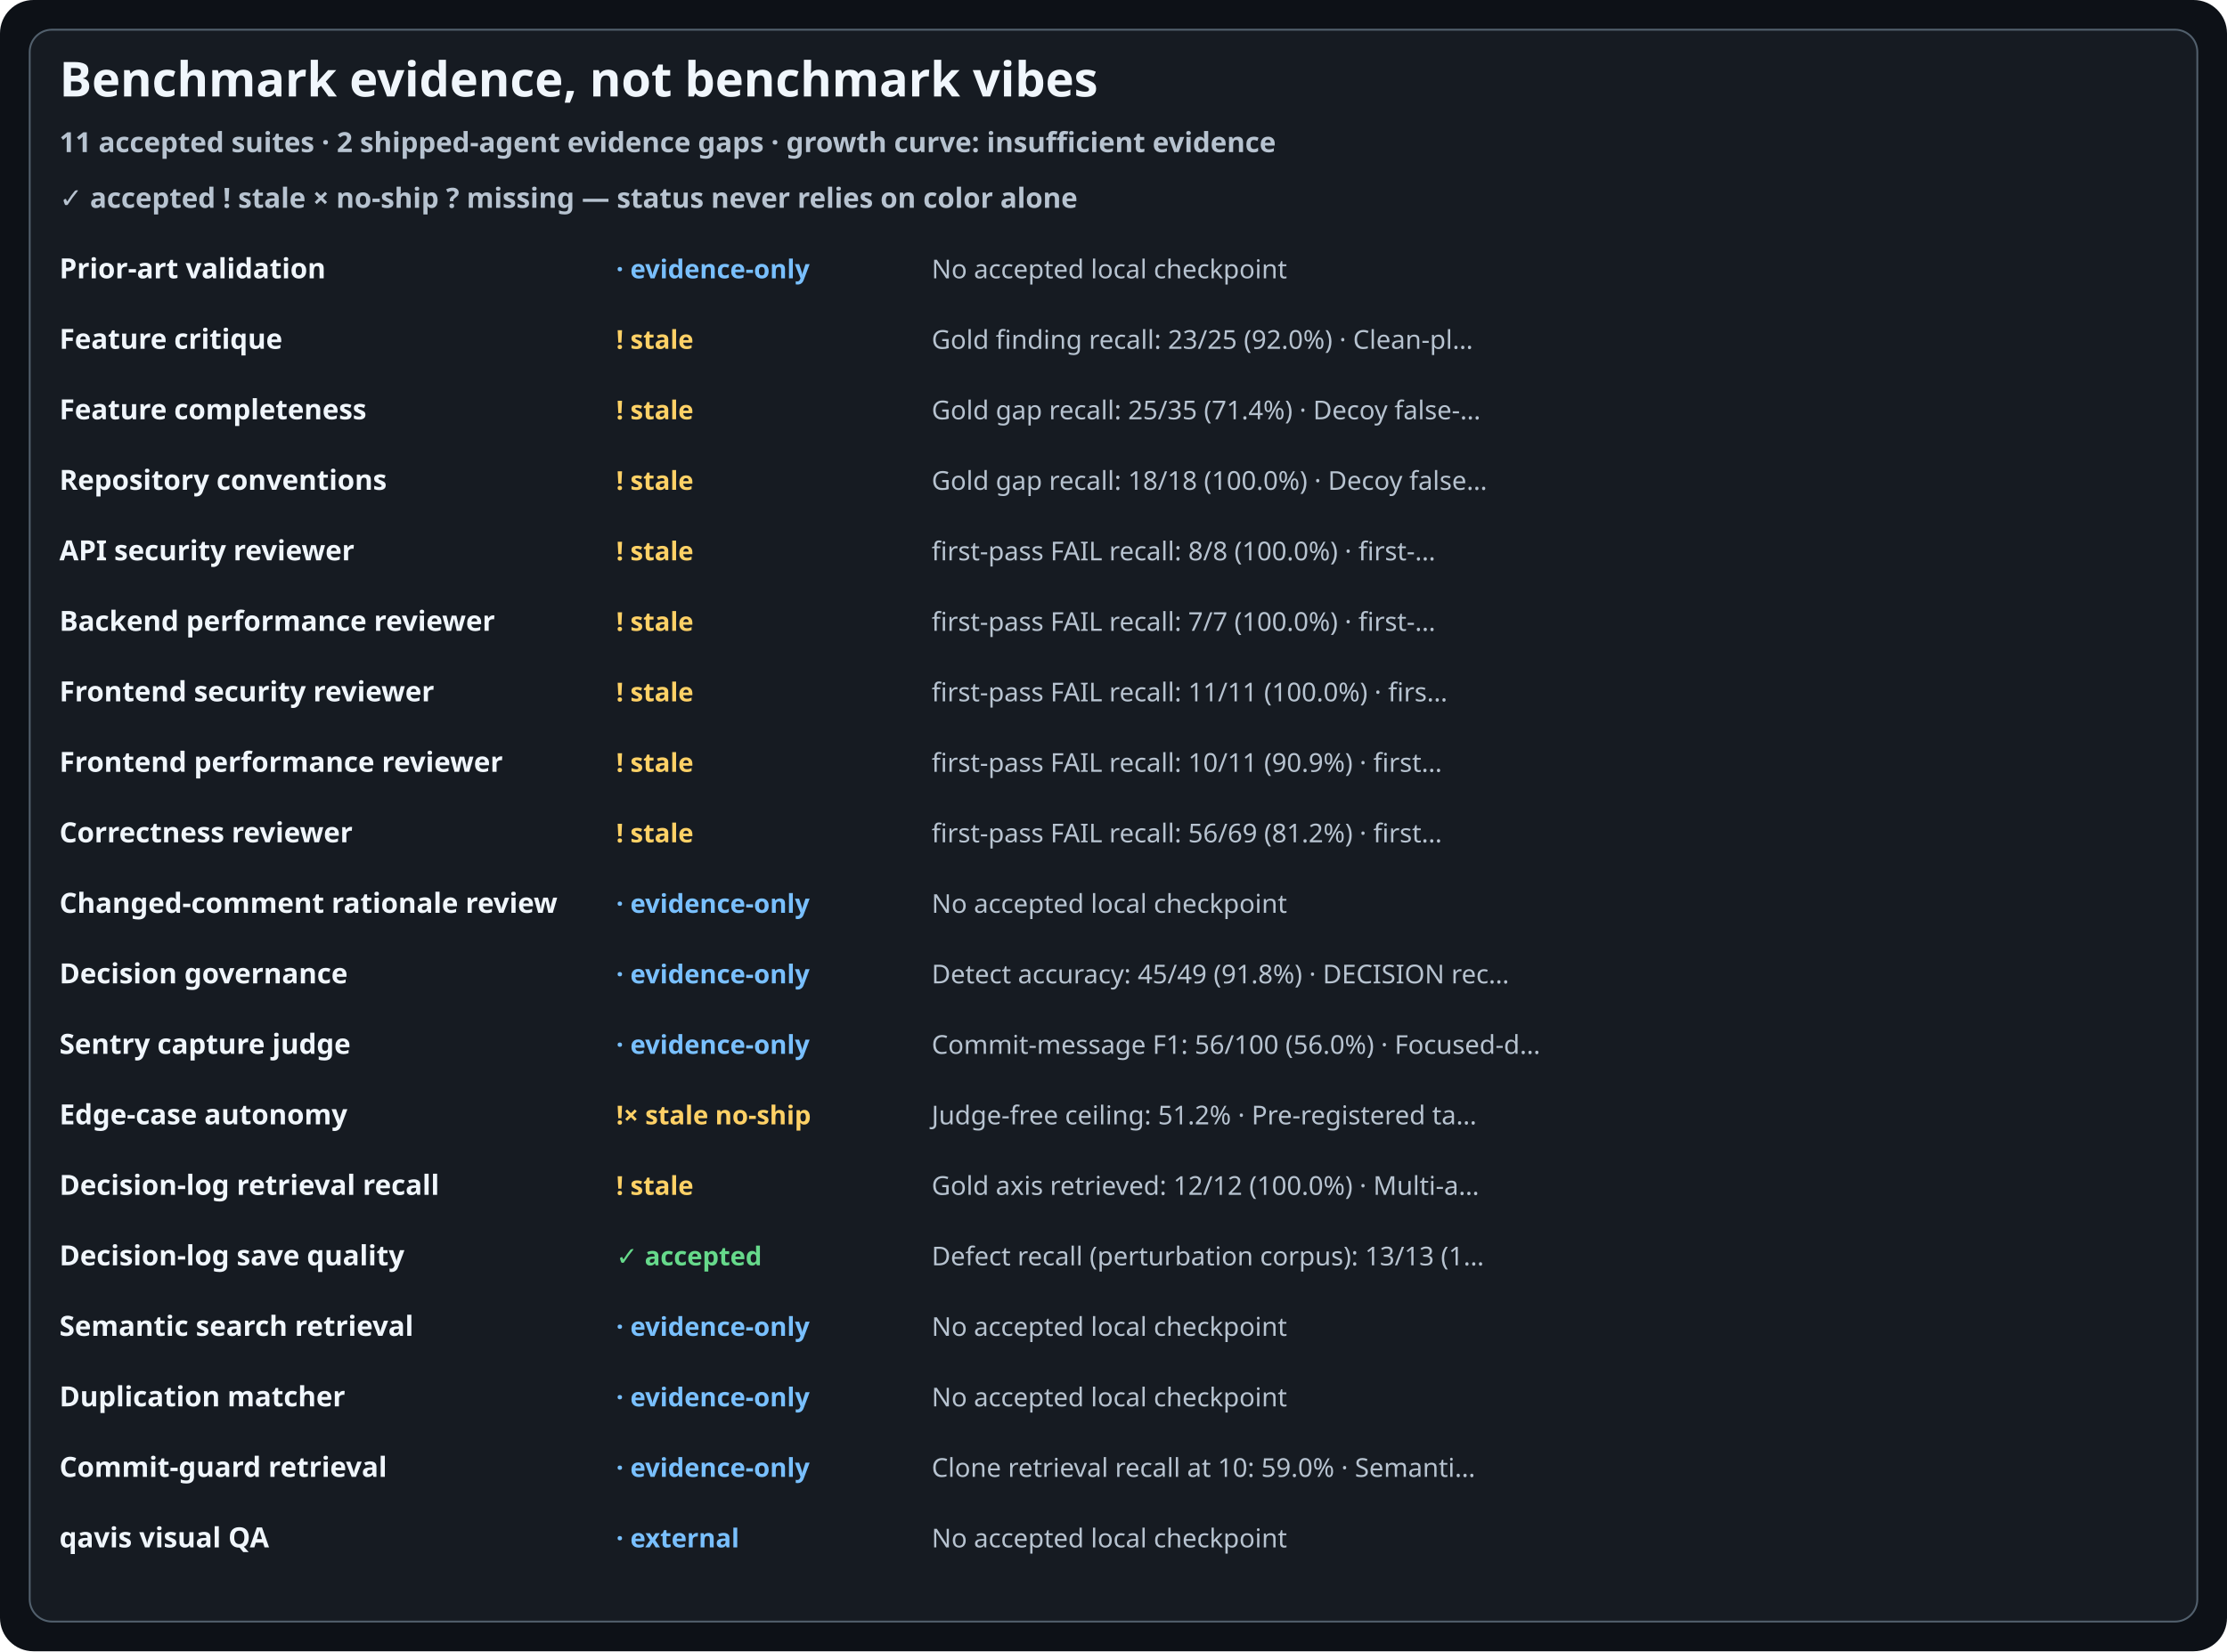
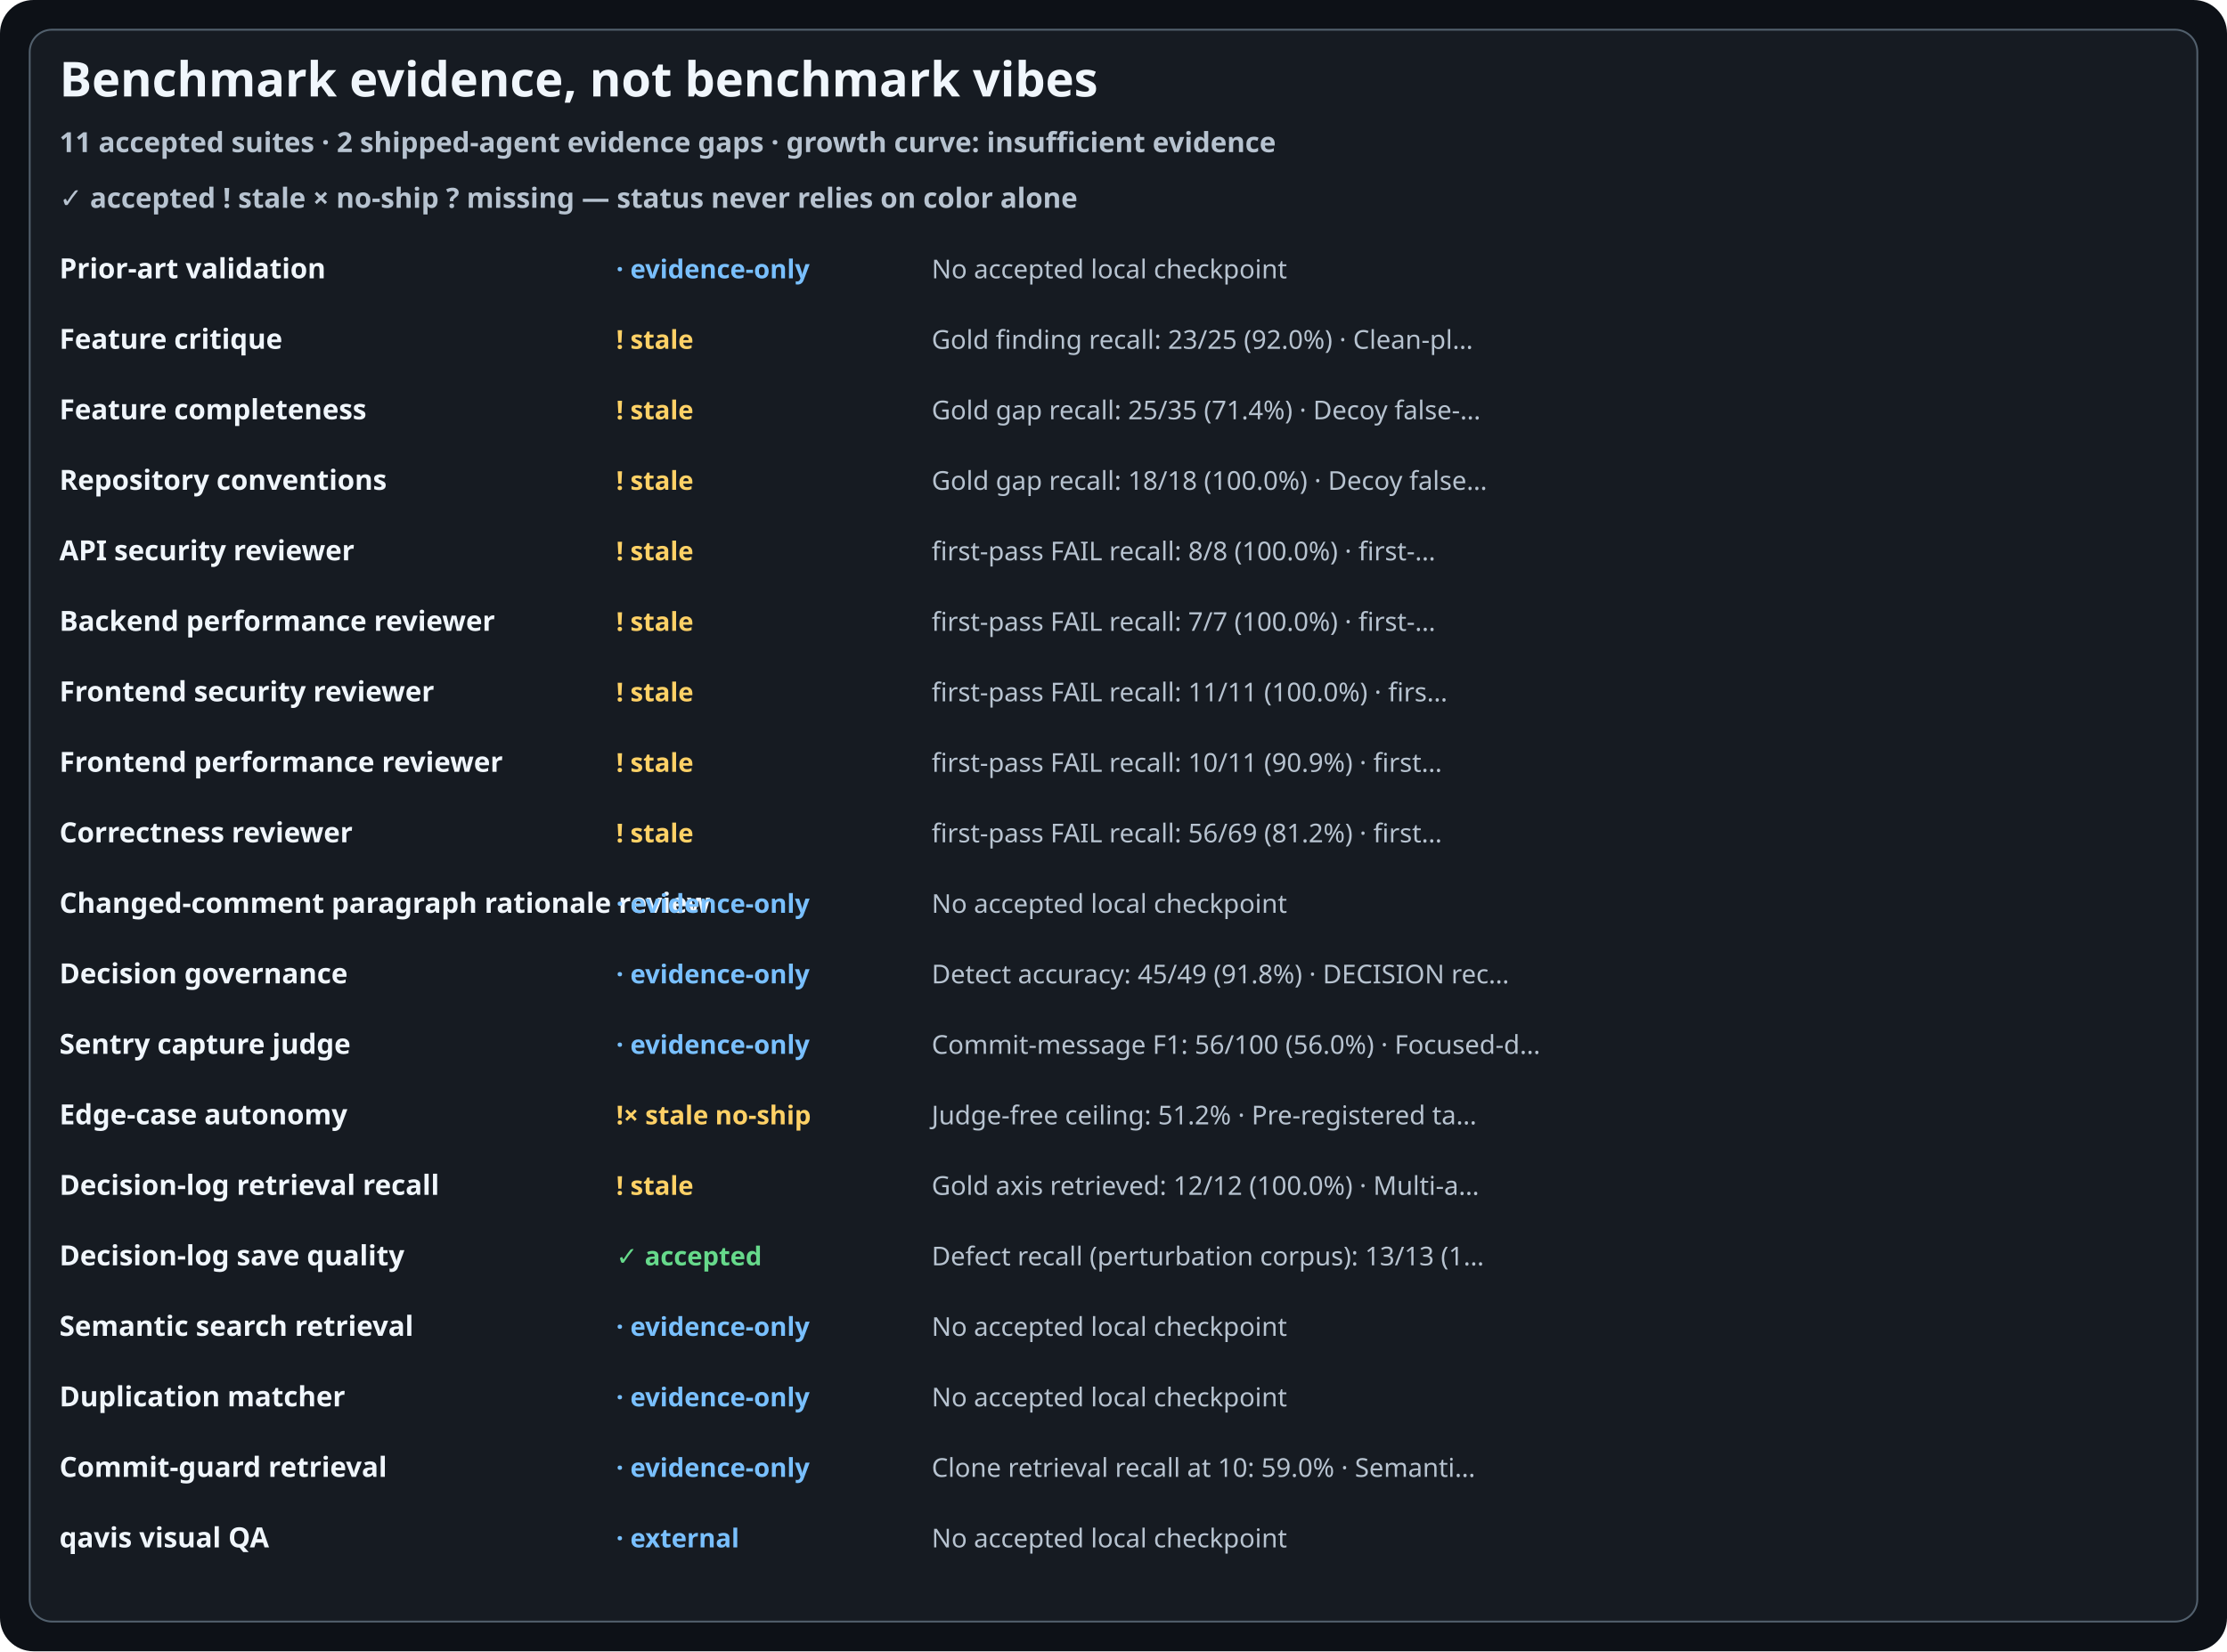
<svg xmlns="http://www.w3.org/2000/svg" width="1200" height="890" viewBox="0 0 1200 890" role="img" aria-labelledby="title desc">
  <style>
  .title{font:700 26px ui-sans-serif,system-ui;fill:#F0F6FC} .summary{font:600 15px ui-sans-serif,system-ui;fill:#B7C3D0}
  .suite{font:600 15px ui-sans-serif,system-ui;fill:#F0F6FC} .metric{font:14px ui-sans-serif,system-ui;fill:#B7C3D0}
  .status{font:700 14px ui-sans-serif,system-ui}.good{fill:#66D98B}.warn{fill:#FFD166}.bad{fill:#FF8B8B}.info{fill:#79C0FF}
</style>
  <rect width="1200" height="890" rx="18" fill="#0D1117" />
  <rect x="16" y="16" width="1168" height="858" rx="12" fill="#161B22" stroke="#52606D" />
  <text class="title" x="32" y="52">Benchmark evidence, not benchmark vibes</text>
  <text class="summary" x="32" y="82">11 accepted suites · 2 shipped-agent evidence gaps · growth curve: insufficient evidence</text>
  <text class="summary" x="32" y="112">✓ accepted   ! stale   × no-ship   ? missing — status never relies on color alone</text>
  <g transform="translate(32 150)">
    <text class="suite" y="0">Prior-art validation</text>
    <text class="status info" x="300" y="0">· evidence-only</text>
    <text class="metric" x="470" y="0">No accepted local checkpoint</text>
  </g>
  <g transform="translate(32 188)">
    <text class="suite" y="0">Feature critique</text>
    <text class="status warn" x="300" y="0">! stale</text>
    <text class="metric" x="470" y="0">Gold finding recall: 23/25 (92.0%) · Clean-pl…</text>
  </g>
  <g transform="translate(32 226)">
    <text class="suite" y="0">Feature completeness</text>
    <text class="status warn" x="300" y="0">! stale</text>
    <text class="metric" x="470" y="0">Gold gap recall: 25/35 (71.4%) · Decoy false-…</text>
  </g>
  <g transform="translate(32 264)">
    <text class="suite" y="0">Repository conventions</text>
    <text class="status warn" x="300" y="0">! stale</text>
    <text class="metric" x="470" y="0">Gold gap recall: 18/18 (100.0%) · Decoy false…</text>
  </g>
  <g transform="translate(32 302)">
    <text class="suite" y="0">API security reviewer</text>
    <text class="status warn" x="300" y="0">! stale</text>
    <text class="metric" x="470" y="0">first-pass FAIL recall: 8/8 (100.0%) · first-…</text>
  </g>
  <g transform="translate(32 340)">
    <text class="suite" y="0">Backend performance reviewer</text>
    <text class="status warn" x="300" y="0">! stale</text>
    <text class="metric" x="470" y="0">first-pass FAIL recall: 7/7 (100.0%) · first-…</text>
  </g>
  <g transform="translate(32 378)">
    <text class="suite" y="0">Frontend security reviewer</text>
    <text class="status warn" x="300" y="0">! stale</text>
    <text class="metric" x="470" y="0">first-pass FAIL recall: 11/11 (100.0%) · firs…</text>
  </g>
  <g transform="translate(32 416)">
    <text class="suite" y="0">Frontend performance reviewer</text>
    <text class="status warn" x="300" y="0">! stale</text>
    <text class="metric" x="470" y="0">first-pass FAIL recall: 10/11 (90.9%) · first…</text>
  </g>
  <g transform="translate(32 454)">
    <text class="suite" y="0">Correctness reviewer</text>
    <text class="status warn" x="300" y="0">! stale</text>
    <text class="metric" x="470" y="0">first-pass FAIL recall: 56/69 (81.2%) · first…</text>
  </g>
  <g transform="translate(32 492)">
-     <text class="suite" y="0">Changed-comment rationale review</text>
+     <text class="suite" y="0">Changed-comment paragraph rationale review</text>
    <text class="status info" x="300" y="0">· evidence-only</text>
    <text class="metric" x="470" y="0">No accepted local checkpoint</text>
  </g>
  <g transform="translate(32 530)">
    <text class="suite" y="0">Decision governance</text>
    <text class="status info" x="300" y="0">· evidence-only</text>
    <text class="metric" x="470" y="0">Detect accuracy: 45/49 (91.8%) · DECISION rec…</text>
  </g>
  <g transform="translate(32 568)">
    <text class="suite" y="0">Sentry capture judge</text>
    <text class="status info" x="300" y="0">· evidence-only</text>
    <text class="metric" x="470" y="0">Commit-message F1: 56/100 (56.0%) · Focused-d…</text>
  </g>
  <g transform="translate(32 606)">
    <text class="suite" y="0">Edge-case autonomy</text>
    <text class="status warn" x="300" y="0">!× stale no-ship</text>
    <text class="metric" x="470" y="0">Judge-free ceiling: 51.2% · Pre-registered ta…</text>
  </g>
  <g transform="translate(32 644)">
    <text class="suite" y="0">Decision-log retrieval recall</text>
    <text class="status warn" x="300" y="0">! stale</text>
    <text class="metric" x="470" y="0">Gold axis retrieved: 12/12 (100.0%) · Multi-a…</text>
  </g>
  <g transform="translate(32 682)">
    <text class="suite" y="0">Decision-log save quality</text>
    <text class="status good" x="300" y="0">✓ accepted</text>
    <text class="metric" x="470" y="0">Defect recall (perturbation corpus): 13/13 (1…</text>
  </g>
  <g transform="translate(32 720)">
    <text class="suite" y="0">Semantic search retrieval</text>
    <text class="status info" x="300" y="0">· evidence-only</text>
    <text class="metric" x="470" y="0">No accepted local checkpoint</text>
  </g>
  <g transform="translate(32 758)">
    <text class="suite" y="0">Duplication matcher</text>
    <text class="status info" x="300" y="0">· evidence-only</text>
    <text class="metric" x="470" y="0">No accepted local checkpoint</text>
  </g>
  <g transform="translate(32 796)">
    <text class="suite" y="0">Commit-guard retrieval</text>
    <text class="status info" x="300" y="0">· evidence-only</text>
    <text class="metric" x="470" y="0">Clone retrieval recall at 10: 59.0% · Semanti…</text>
  </g>
  <g transform="translate(32 834)">
    <text class="suite" y="0">qavis visual QA</text>
    <text class="status info" x="300" y="0">· external</text>
    <text class="metric" x="470" y="0">No accepted local checkpoint</text>
  </g>
</svg>
